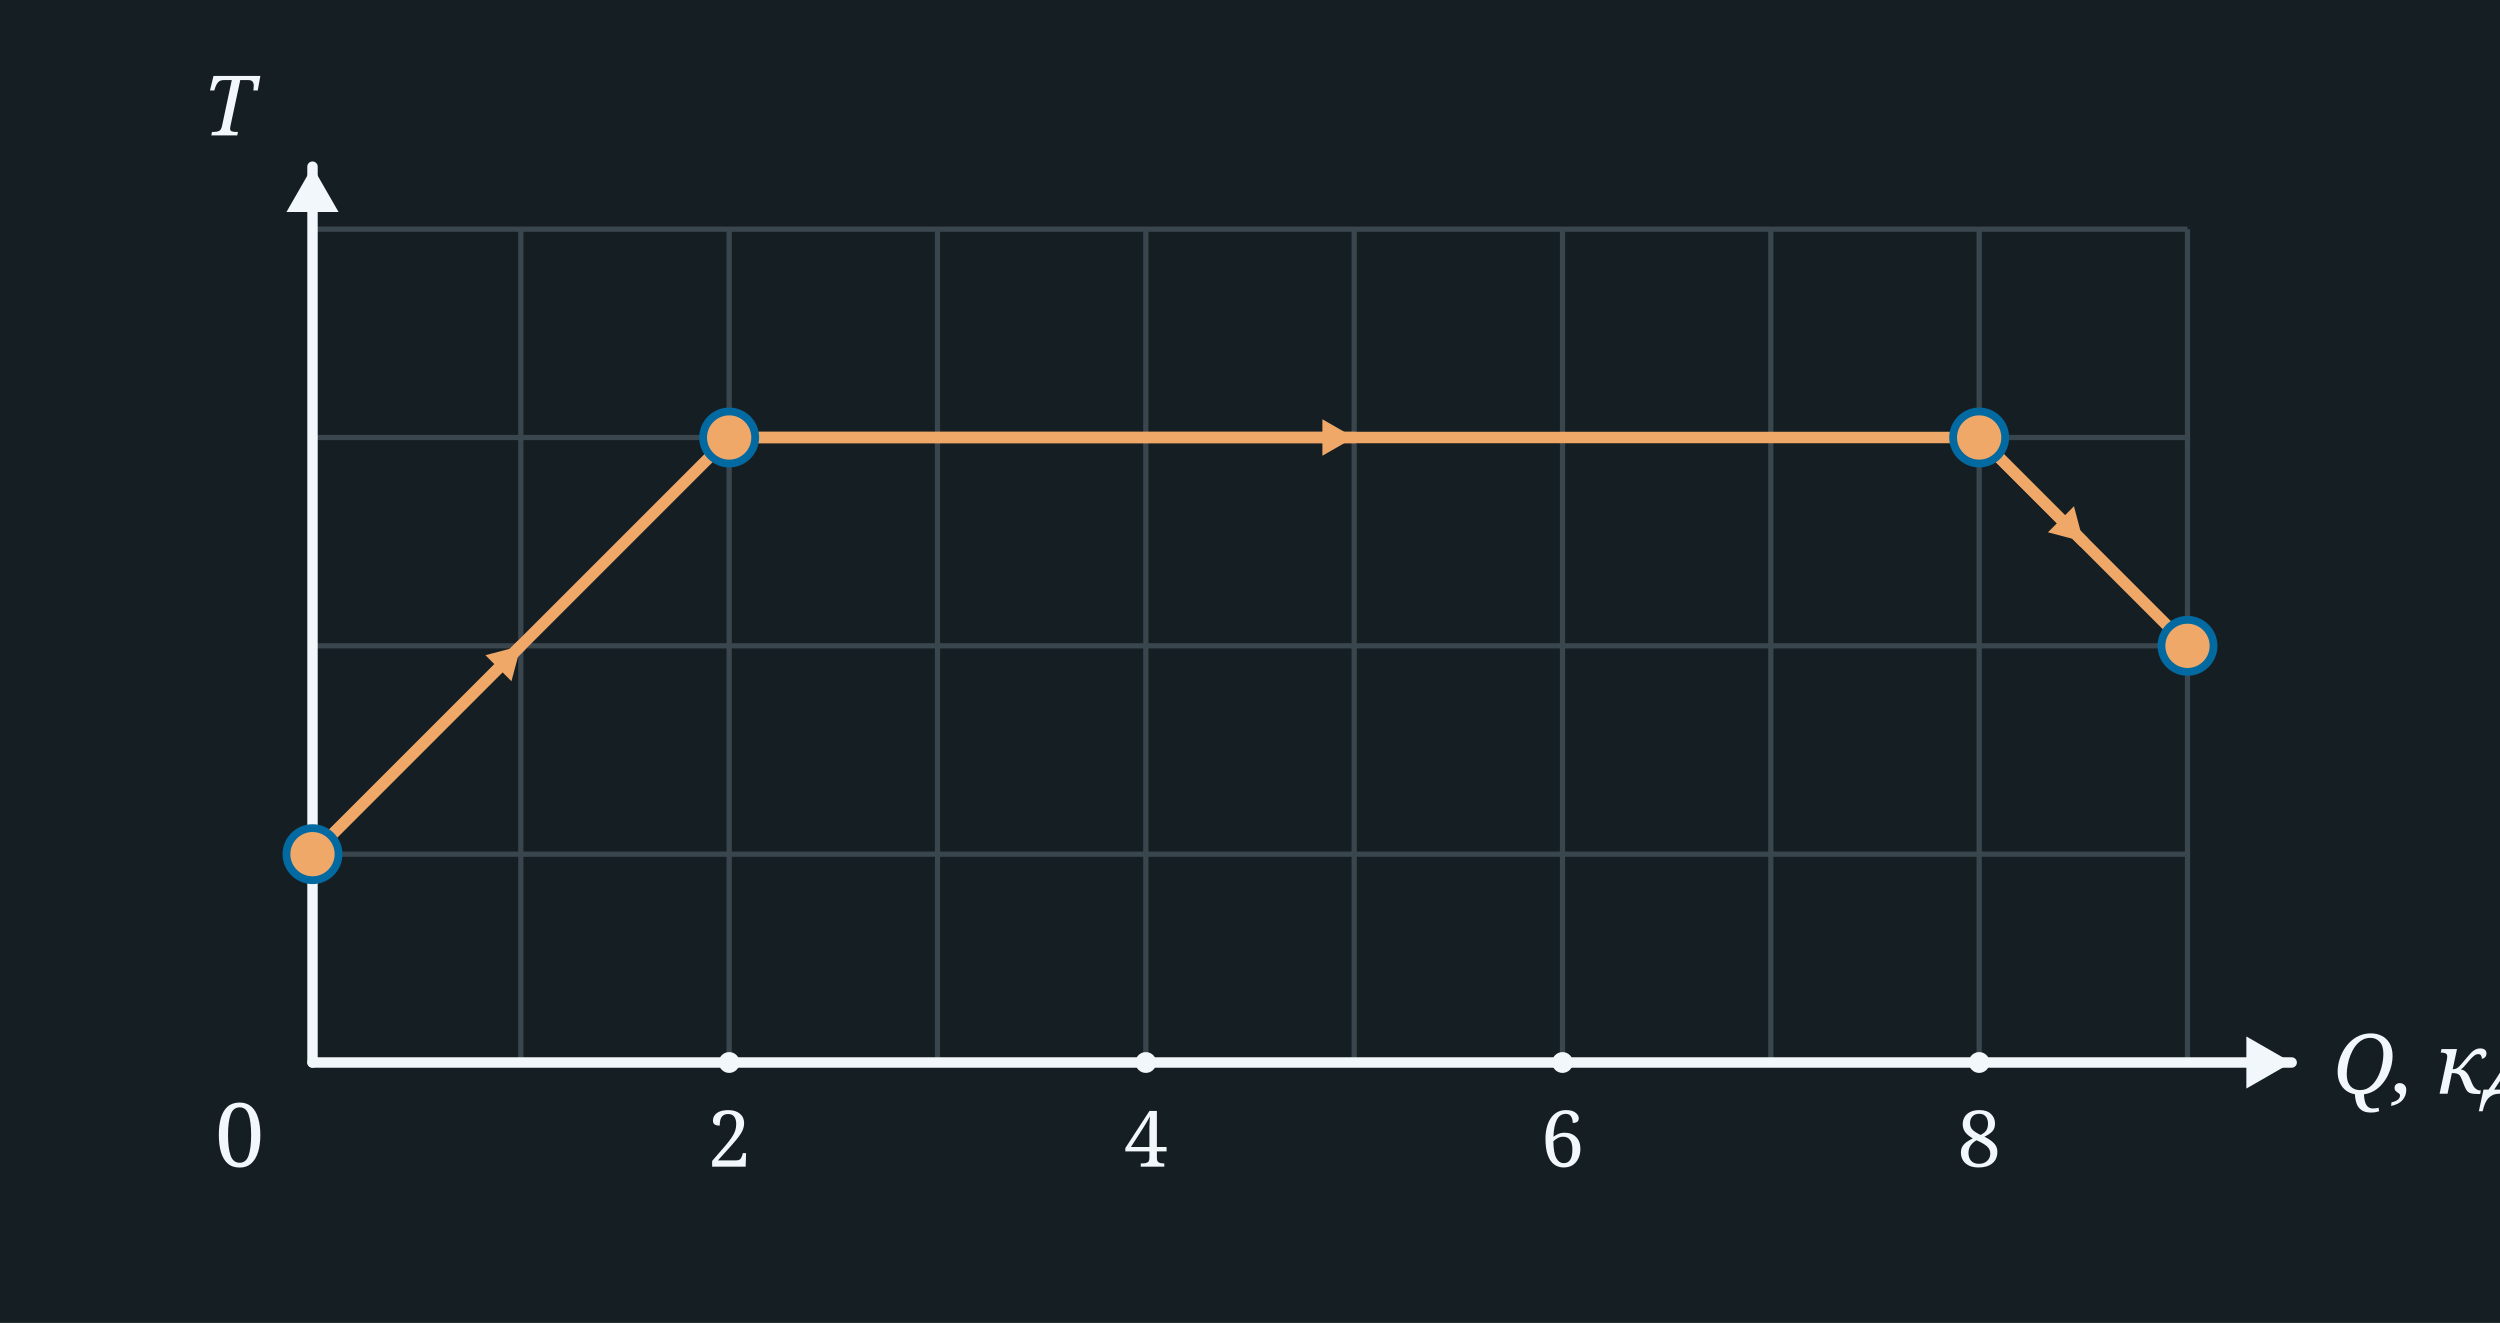
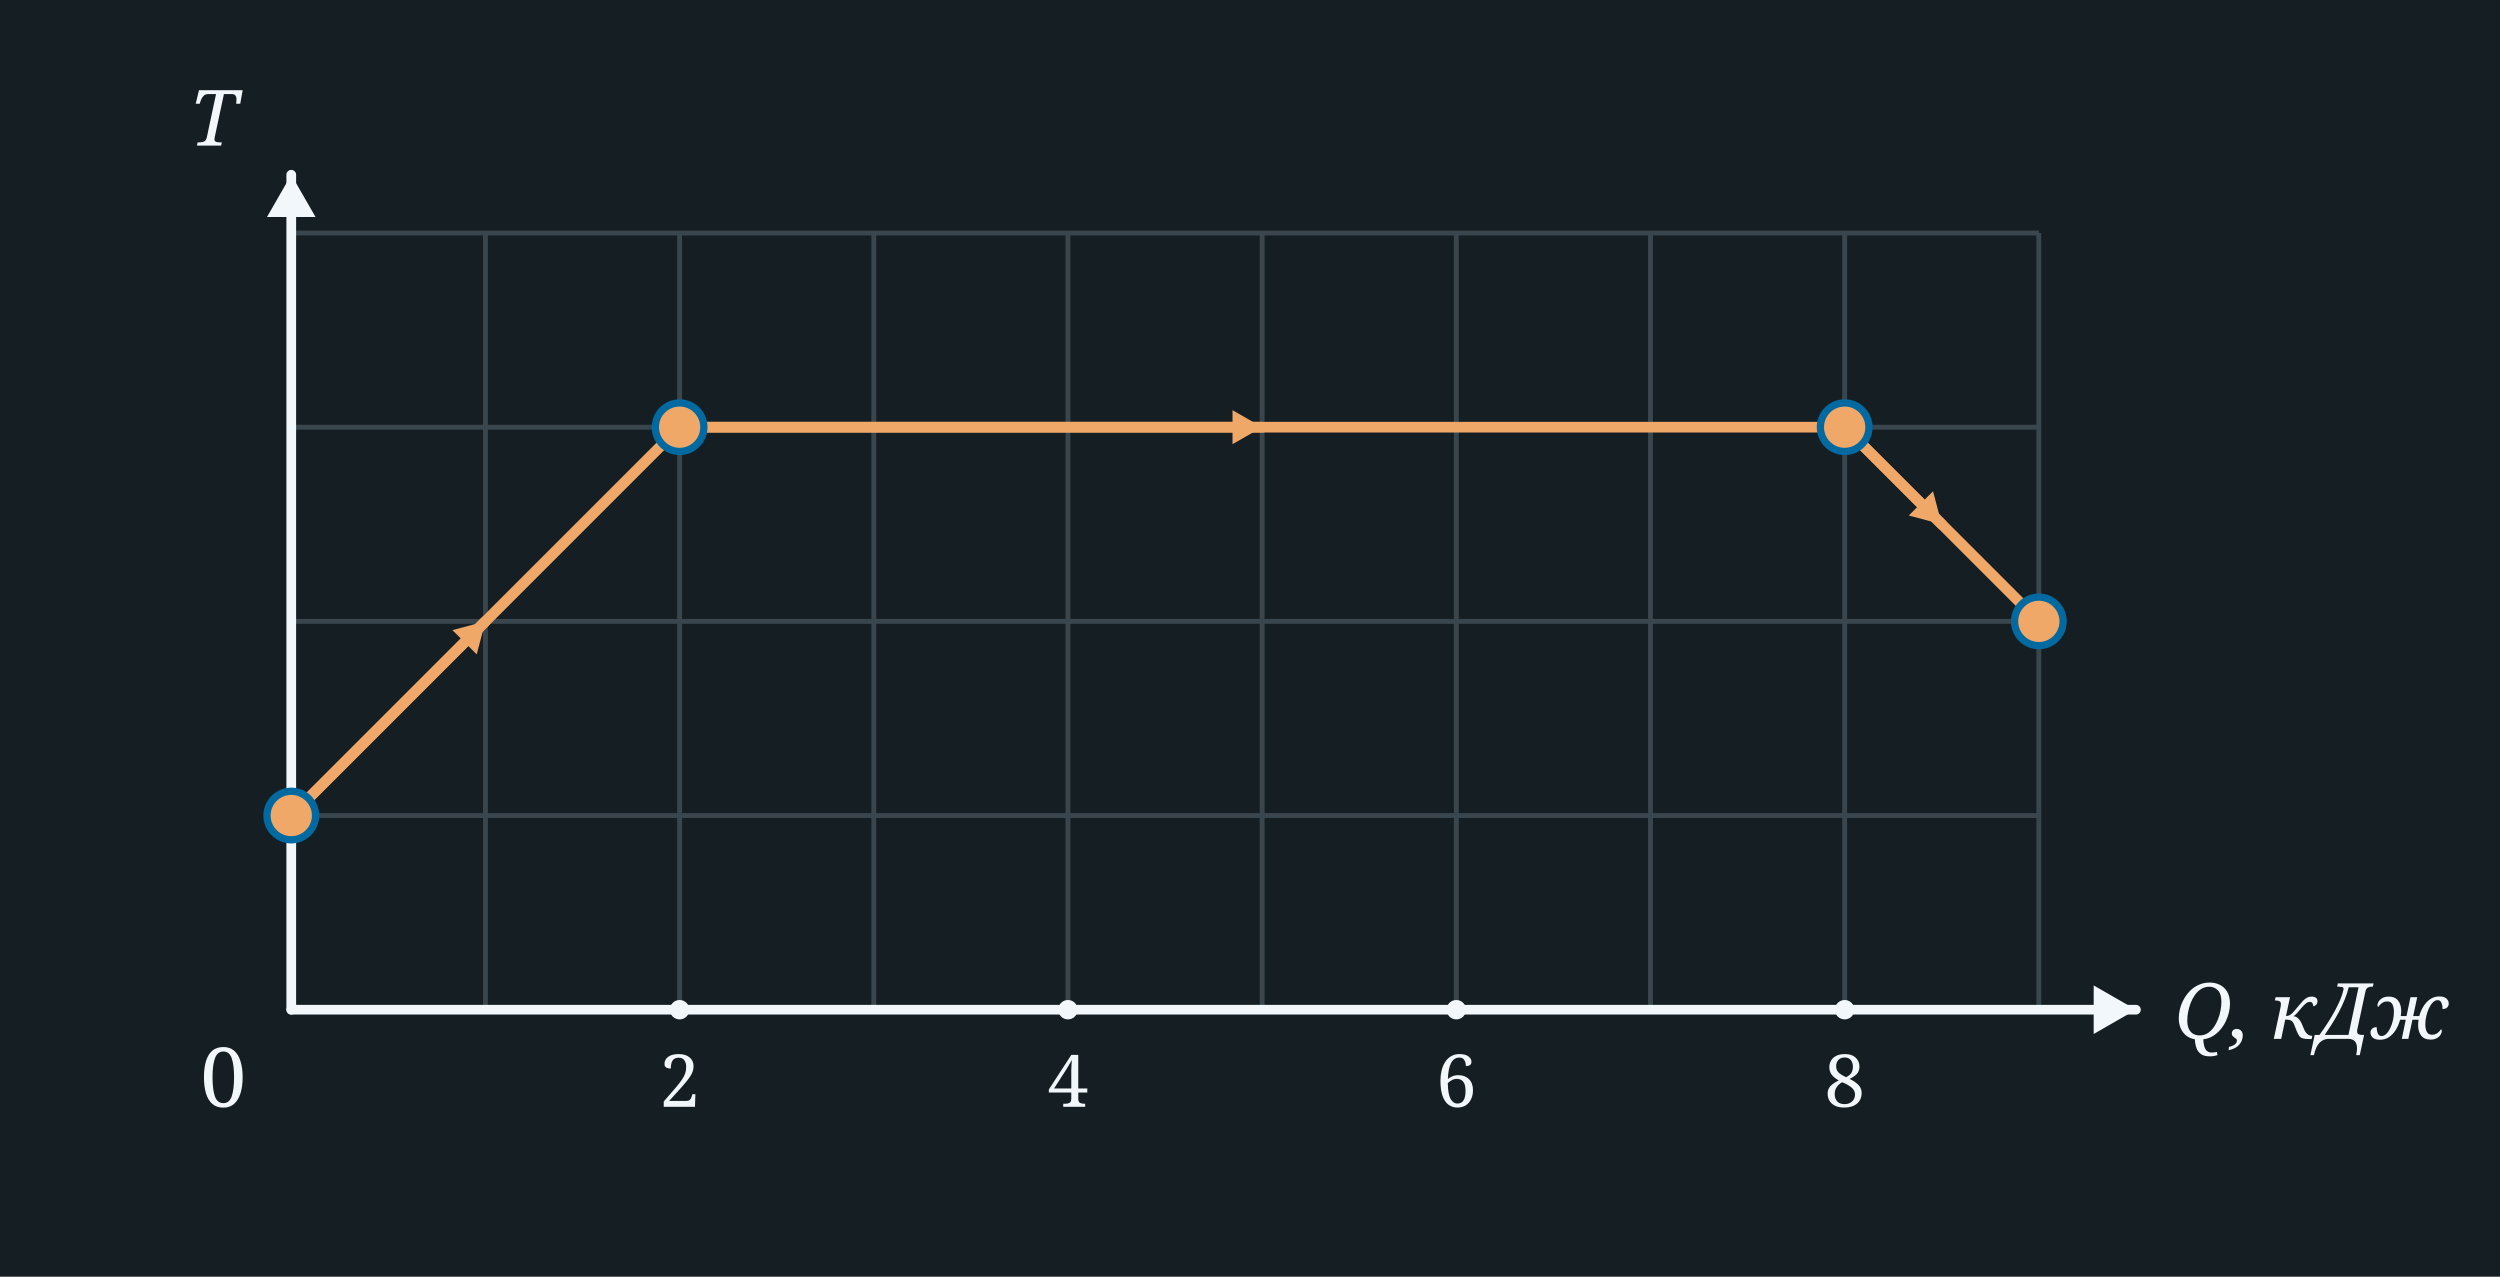
- <svg xmlns="http://www.w3.org/2000/svg" width="480" height="254" viewBox="0 0 480 254">
-   <rect x="0" y="0" width="480" height="254" fill="#151F23" />
-   <line x1="60" y1="44" x2="60" y2="204" stroke="#3A464E" stroke-width="1" />
-   <line x1="100" y1="44" x2="100" y2="204" stroke="#3A464E" stroke-width="1" />
-   <line x1="140" y1="44" x2="140" y2="204" stroke="#3A464E" stroke-width="1" />
-   <line x1="180" y1="44" x2="180" y2="204" stroke="#3A464E" stroke-width="1" />
-   <line x1="220" y1="44" x2="220" y2="204" stroke="#3A464E" stroke-width="1" />
-   <line x1="260" y1="44" x2="260" y2="204" stroke="#3A464E" stroke-width="1" />
-   <line x1="300" y1="44" x2="300" y2="204" stroke="#3A464E" stroke-width="1" />
-   <line x1="340" y1="44" x2="340" y2="204" stroke="#3A464E" stroke-width="1" />
-   <line x1="380" y1="44" x2="380" y2="204" stroke="#3A464E" stroke-width="1" />
-   <line x1="420" y1="44" x2="420" y2="204" stroke="#3A464E" stroke-width="1" />
-   <line x1="60" y1="44" x2="420" y2="44" stroke="#3A464E" stroke-width="1" />
-   <line x1="60" y1="84" x2="420" y2="84" stroke="#3A464E" stroke-width="1" />
-   <line x1="60" y1="124" x2="420" y2="124" stroke="#3A464E" stroke-width="1" />
-   <line x1="60" y1="164" x2="420" y2="164" stroke="#3A464E" stroke-width="1" />
-   <line x1="60" y1="204" x2="420" y2="204" stroke="#3A464E" stroke-width="1" />
-   <line x1="60.0" y1="204.0" x2="60.0" y2="32.0" stroke="#F2F7FB" stroke-width="2" stroke-linecap="round" />
-   <polygon points="60.0,32.0 65.0,40.7 55.0,40.7" fill="#F2F7FB" />
-   <line x1="60.0" y1="204.0" x2="440.0" y2="204.0" stroke="#F2F7FB" stroke-width="2" stroke-linecap="round" />
-   <polygon points="440.0,204.0 431.3,209.0 431.3,199.0" fill="#F2F7FB" />
-   <text x="46.0" y="224.0" font-family="Georgia, serif" font-weight="normal" font-size="17" fill="#F2F7FB" text-anchor="middle">0</text>
-   <text x="44.0" y="26.0" font-family="Georgia, serif" font-style="italic" font-weight="normal" font-size="16" fill="#F2F7FB" text-anchor="middle">T</text>
-   <text x="448.0" y="210.0" font-family="Georgia, serif" font-style="italic" font-weight="normal" font-size="16" fill="#F2F7FB" text-anchor="start">Q, кДж</text>
-   <circle cx="140" cy="204" r="2" fill="#F2F7FB" />
-   <text x="140.0" y="224.0" font-family="Georgia, serif" font-weight="normal" font-size="15" fill="#F2F7FB" text-anchor="middle">2</text>
-   <circle cx="220" cy="204" r="2" fill="#F2F7FB" />
-   <text x="220.0" y="224.0" font-family="Georgia, serif" font-weight="normal" font-size="15" fill="#F2F7FB" text-anchor="middle">4</text>
-   <circle cx="300" cy="204" r="2" fill="#F2F7FB" />
-   <text x="300.0" y="224.0" font-family="Georgia, serif" font-weight="normal" font-size="15" fill="#F2F7FB" text-anchor="middle">6</text>
-   <circle cx="380" cy="204" r="2" fill="#F2F7FB" />
-   <text x="380.0" y="224.0" font-family="Georgia, serif" font-weight="normal" font-size="15" fill="#F2F7FB" text-anchor="middle">8</text>
-   <line x1="60" y1="164" x2="140" y2="84" stroke="#f0a868" stroke-width="2.2" />
-   <line x1="60.0" y1="164.0" x2="100.0" y2="124.0" stroke="#f0a868" stroke-width="2.2" stroke-linecap="round" />
-   <polygon points="100.0,124.0 98.2,130.8 93.2,125.8" fill="#f0a868" />
-   <line x1="140" y1="84" x2="380" y2="84" stroke="#f0a868" stroke-width="2.2" />
-   <line x1="140.0" y1="84.0" x2="260.0" y2="84.0" stroke="#f0a868" stroke-width="2.2" stroke-linecap="round" />
-   <polygon points="260.0,84.0 253.9,87.5 253.9,80.5" fill="#f0a868" />
-   <line x1="380" y1="84" x2="420" y2="124" stroke="#f0a868" stroke-width="2.2" />
-   <line x1="380.0" y1="84.0" x2="400.0" y2="104.0" stroke="#f0a868" stroke-width="2.2" stroke-linecap="round" />
-   <polygon points="400.0,104.0 393.2,102.2 398.2,97.2" fill="#f0a868" />
-   <circle cx="60.0" cy="164.0" r="5" fill="#f0a868" stroke="#0369a1" stroke-width="1.5" />
-   <circle cx="140.0" cy="84.0" r="5" fill="#f0a868" stroke="#0369a1" stroke-width="1.5" />
-   <circle cx="380.0" cy="84.0" r="5" fill="#f0a868" stroke="#0369a1" stroke-width="1.5" />
-   <circle cx="420.0" cy="124.0" r="5" fill="#f0a868" stroke="#0369a1" stroke-width="1.5" />
+ <svg xmlns="http://www.w3.org/2000/svg" width="515" height="263" viewBox="0 0 515 263">
+   <rect x="0" y="0" width="515" height="263" fill="#151F23" />
+   <line x1="60" y1="48" x2="60" y2="208" stroke="#3A464E" stroke-width="1" />
+   <line x1="100" y1="48" x2="100" y2="208" stroke="#3A464E" stroke-width="1" />
+   <line x1="140" y1="48" x2="140" y2="208" stroke="#3A464E" stroke-width="1" />
+   <line x1="180" y1="48" x2="180" y2="208" stroke="#3A464E" stroke-width="1" />
+   <line x1="220" y1="48" x2="220" y2="208" stroke="#3A464E" stroke-width="1" />
+   <line x1="260" y1="48" x2="260" y2="208" stroke="#3A464E" stroke-width="1" />
+   <line x1="300" y1="48" x2="300" y2="208" stroke="#3A464E" stroke-width="1" />
+   <line x1="340" y1="48" x2="340" y2="208" stroke="#3A464E" stroke-width="1" />
+   <line x1="380" y1="48" x2="380" y2="208" stroke="#3A464E" stroke-width="1" />
+   <line x1="420" y1="48" x2="420" y2="208" stroke="#3A464E" stroke-width="1" />
+   <line x1="60" y1="48" x2="420" y2="48" stroke="#3A464E" stroke-width="1" />
+   <line x1="60" y1="88" x2="420" y2="88" stroke="#3A464E" stroke-width="1" />
+   <line x1="60" y1="128" x2="420" y2="128" stroke="#3A464E" stroke-width="1" />
+   <line x1="60" y1="168" x2="420" y2="168" stroke="#3A464E" stroke-width="1" />
+   <line x1="60" y1="208" x2="420" y2="208" stroke="#3A464E" stroke-width="1" />
+   <line x1="60.0" y1="208.0" x2="60.0" y2="36.0" stroke="#F2F7FB" stroke-width="2" stroke-linecap="round" />
+   <polygon points="60.0,36.0 65.0,44.7 55.0,44.7" fill="#F2F7FB" />
+   <line x1="60.0" y1="208.0" x2="440.0" y2="208.0" stroke="#F2F7FB" stroke-width="2" stroke-linecap="round" />
+   <polygon points="440.0,208.0 431.3,213.0 431.3,203.0" fill="#F2F7FB" />
+   <text x="46.0" y="228.0" font-family="Georgia, serif" font-weight="normal" font-size="17" fill="#F2F7FB" text-anchor="middle">0</text>
+   <text x="44.0" y="30.0" font-family="Georgia, serif" font-style="italic" font-weight="normal" font-size="16" fill="#F2F7FB" text-anchor="middle">T</text>
+   <text x="448.0" y="214.0" font-family="Georgia, serif" font-style="italic" font-weight="normal" font-size="16" fill="#F2F7FB" text-anchor="start">Q, кДж</text>
+   <circle cx="140" cy="208" r="2" fill="#F2F7FB" />
+   <text x="140.0" y="228.0" font-family="Georgia, serif" font-weight="normal" font-size="15" fill="#F2F7FB" text-anchor="middle">2</text>
+   <circle cx="220" cy="208" r="2" fill="#F2F7FB" />
+   <text x="220.0" y="228.0" font-family="Georgia, serif" font-weight="normal" font-size="15" fill="#F2F7FB" text-anchor="middle">4</text>
+   <circle cx="300" cy="208" r="2" fill="#F2F7FB" />
+   <text x="300.0" y="228.0" font-family="Georgia, serif" font-weight="normal" font-size="15" fill="#F2F7FB" text-anchor="middle">6</text>
+   <circle cx="380" cy="208" r="2" fill="#F2F7FB" />
+   <text x="380.0" y="228.0" font-family="Georgia, serif" font-weight="normal" font-size="15" fill="#F2F7FB" text-anchor="middle">8</text>
+   <line x1="60" y1="168" x2="140" y2="88" stroke="#f0a868" stroke-width="2.2" />
+   <line x1="60.0" y1="168.0" x2="100.0" y2="128.0" stroke="#f0a868" stroke-width="2.2" stroke-linecap="round" />
+   <polygon points="100.0,128.0 98.2,134.8 93.2,129.8" fill="#f0a868" />
+   <line x1="140" y1="88" x2="380" y2="88" stroke="#f0a868" stroke-width="2.2" />
+   <line x1="140.0" y1="88.0" x2="260.0" y2="88.0" stroke="#f0a868" stroke-width="2.2" stroke-linecap="round" />
+   <polygon points="260.0,88.0 253.9,91.5 253.9,84.5" fill="#f0a868" />
+   <line x1="380" y1="88" x2="420" y2="128" stroke="#f0a868" stroke-width="2.2" />
+   <line x1="380.0" y1="88.0" x2="400.0" y2="108.0" stroke="#f0a868" stroke-width="2.2" stroke-linecap="round" />
+   <polygon points="400.0,108.0 393.2,106.2 398.2,101.2" fill="#f0a868" />
+   <circle cx="60.0" cy="168.0" r="5" fill="#f0a868" stroke="#0369a1" stroke-width="1.5" />
+   <circle cx="140.0" cy="88.0" r="5" fill="#f0a868" stroke="#0369a1" stroke-width="1.5" />
+   <circle cx="380.0" cy="88.0" r="5" fill="#f0a868" stroke="#0369a1" stroke-width="1.5" />
+   <circle cx="420.0" cy="128.0" r="5" fill="#f0a868" stroke="#0369a1" stroke-width="1.5" />
</svg>
